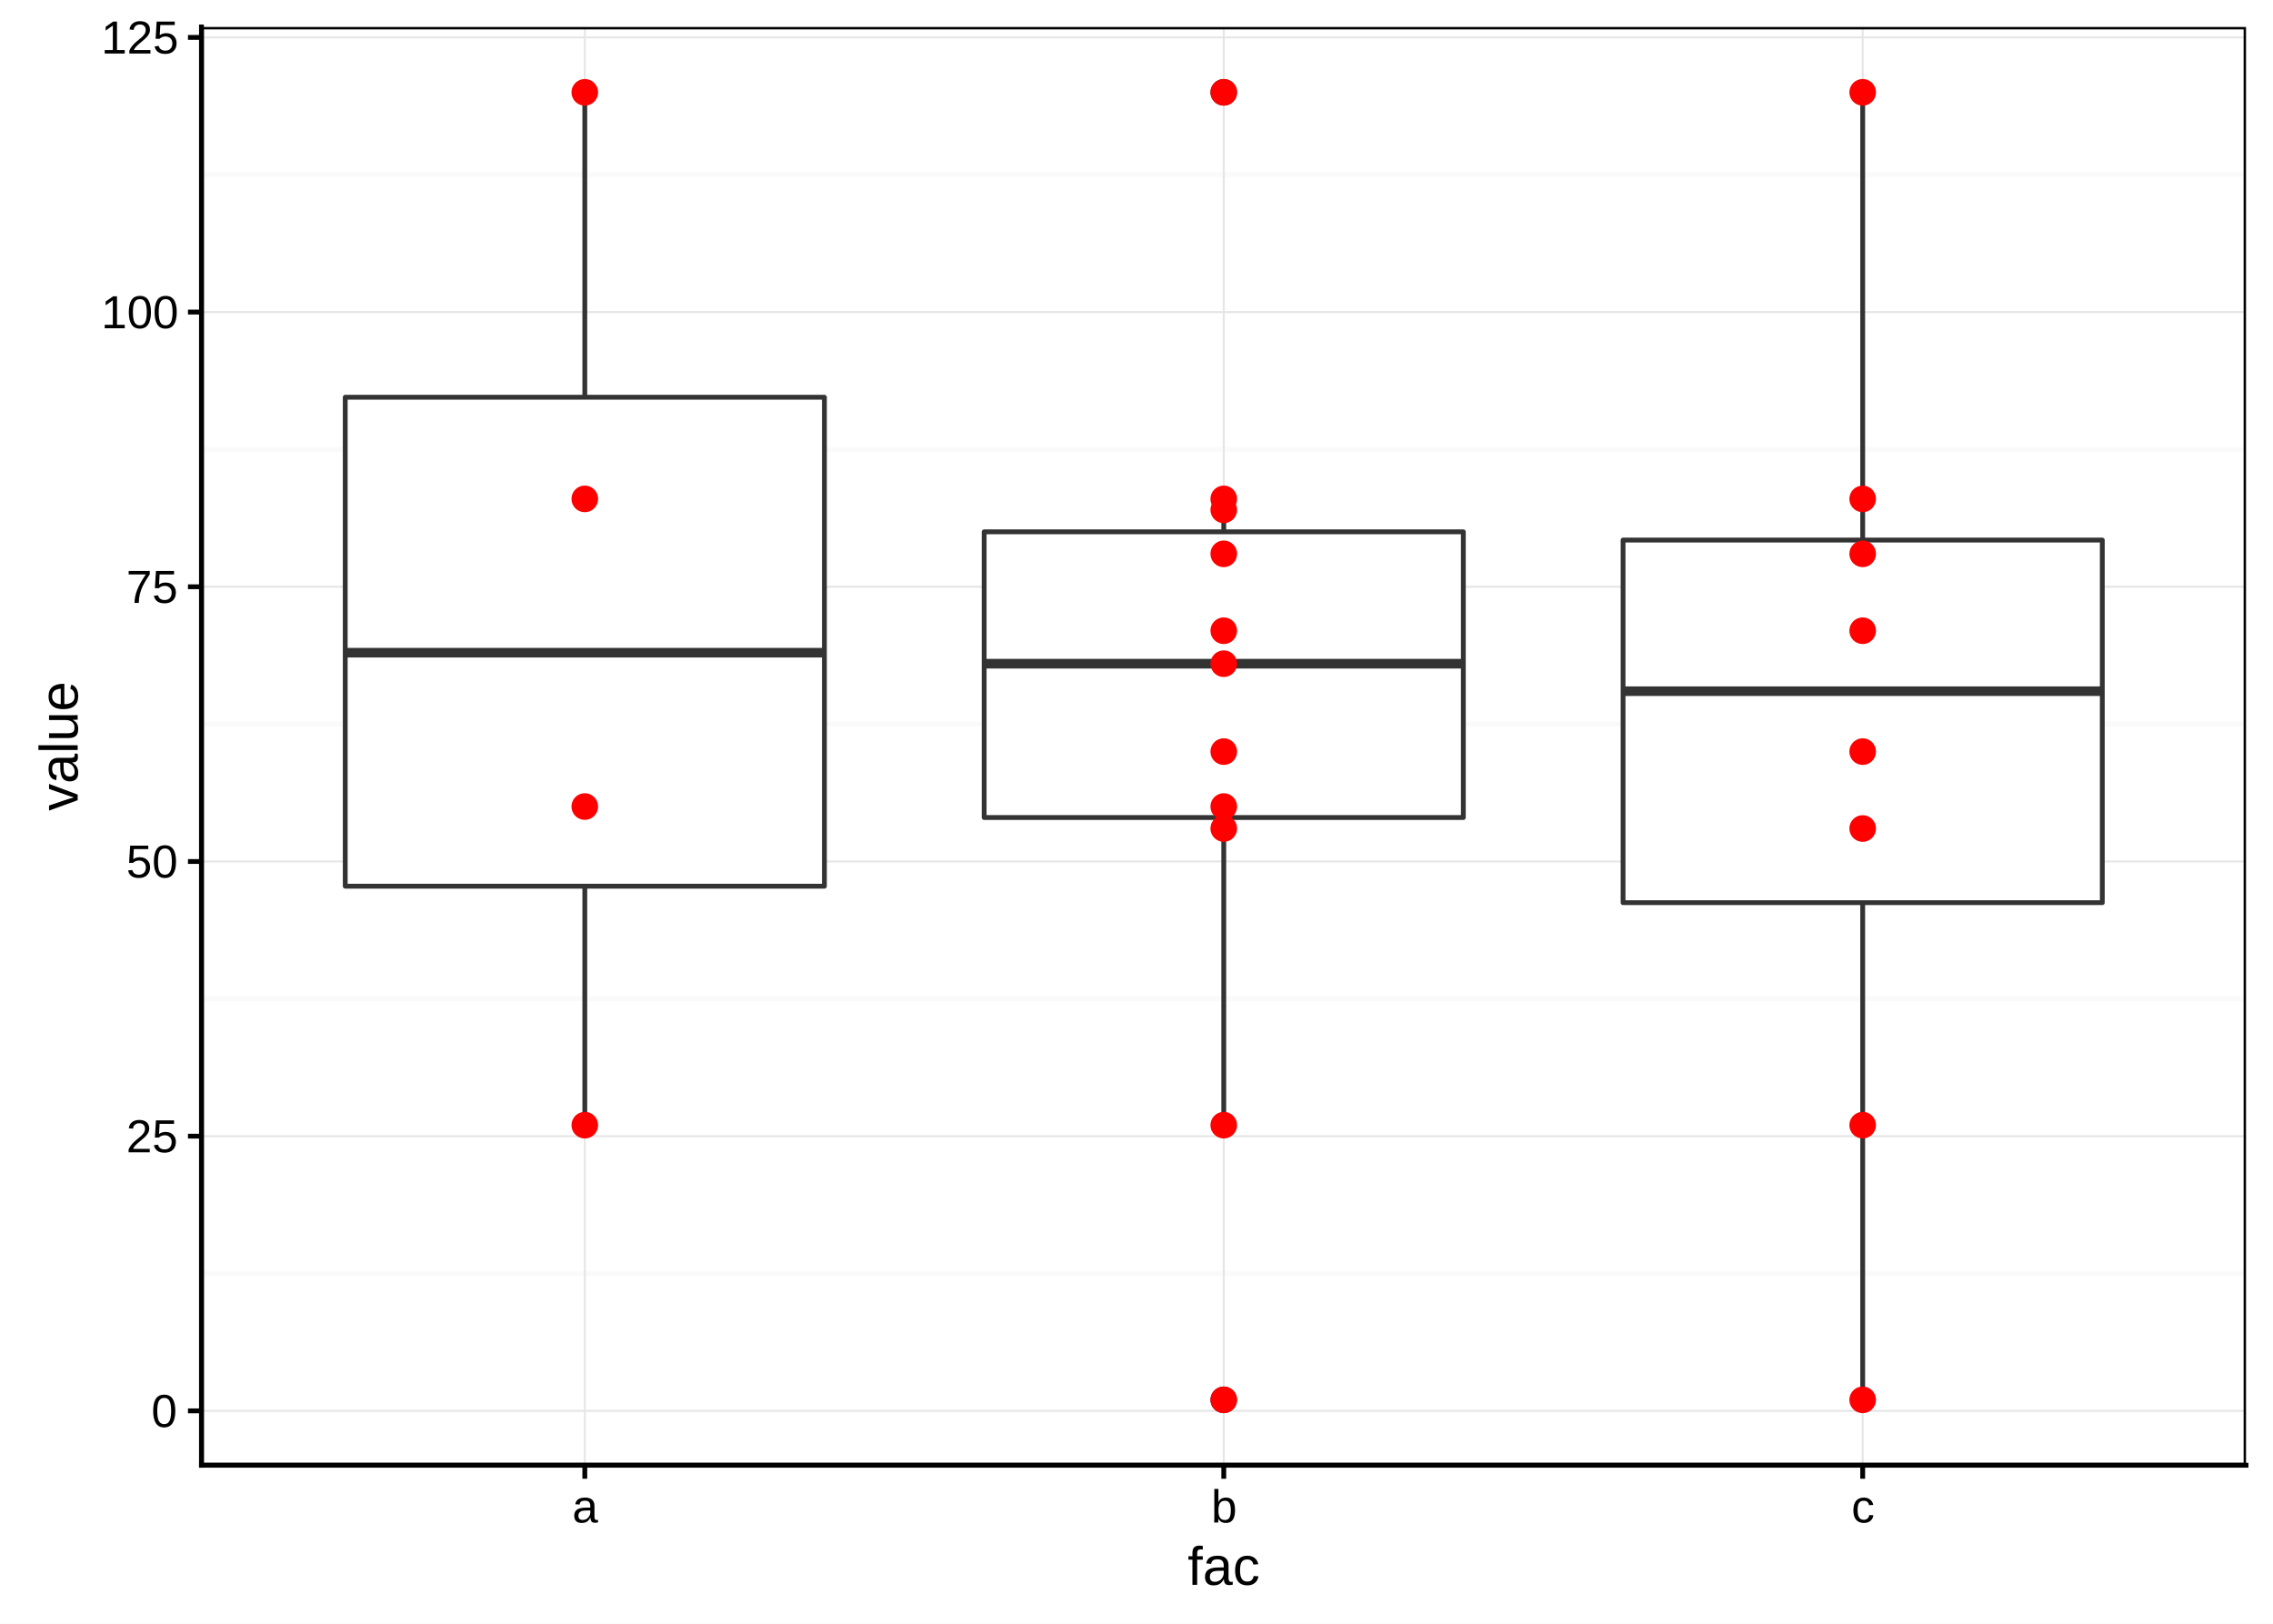
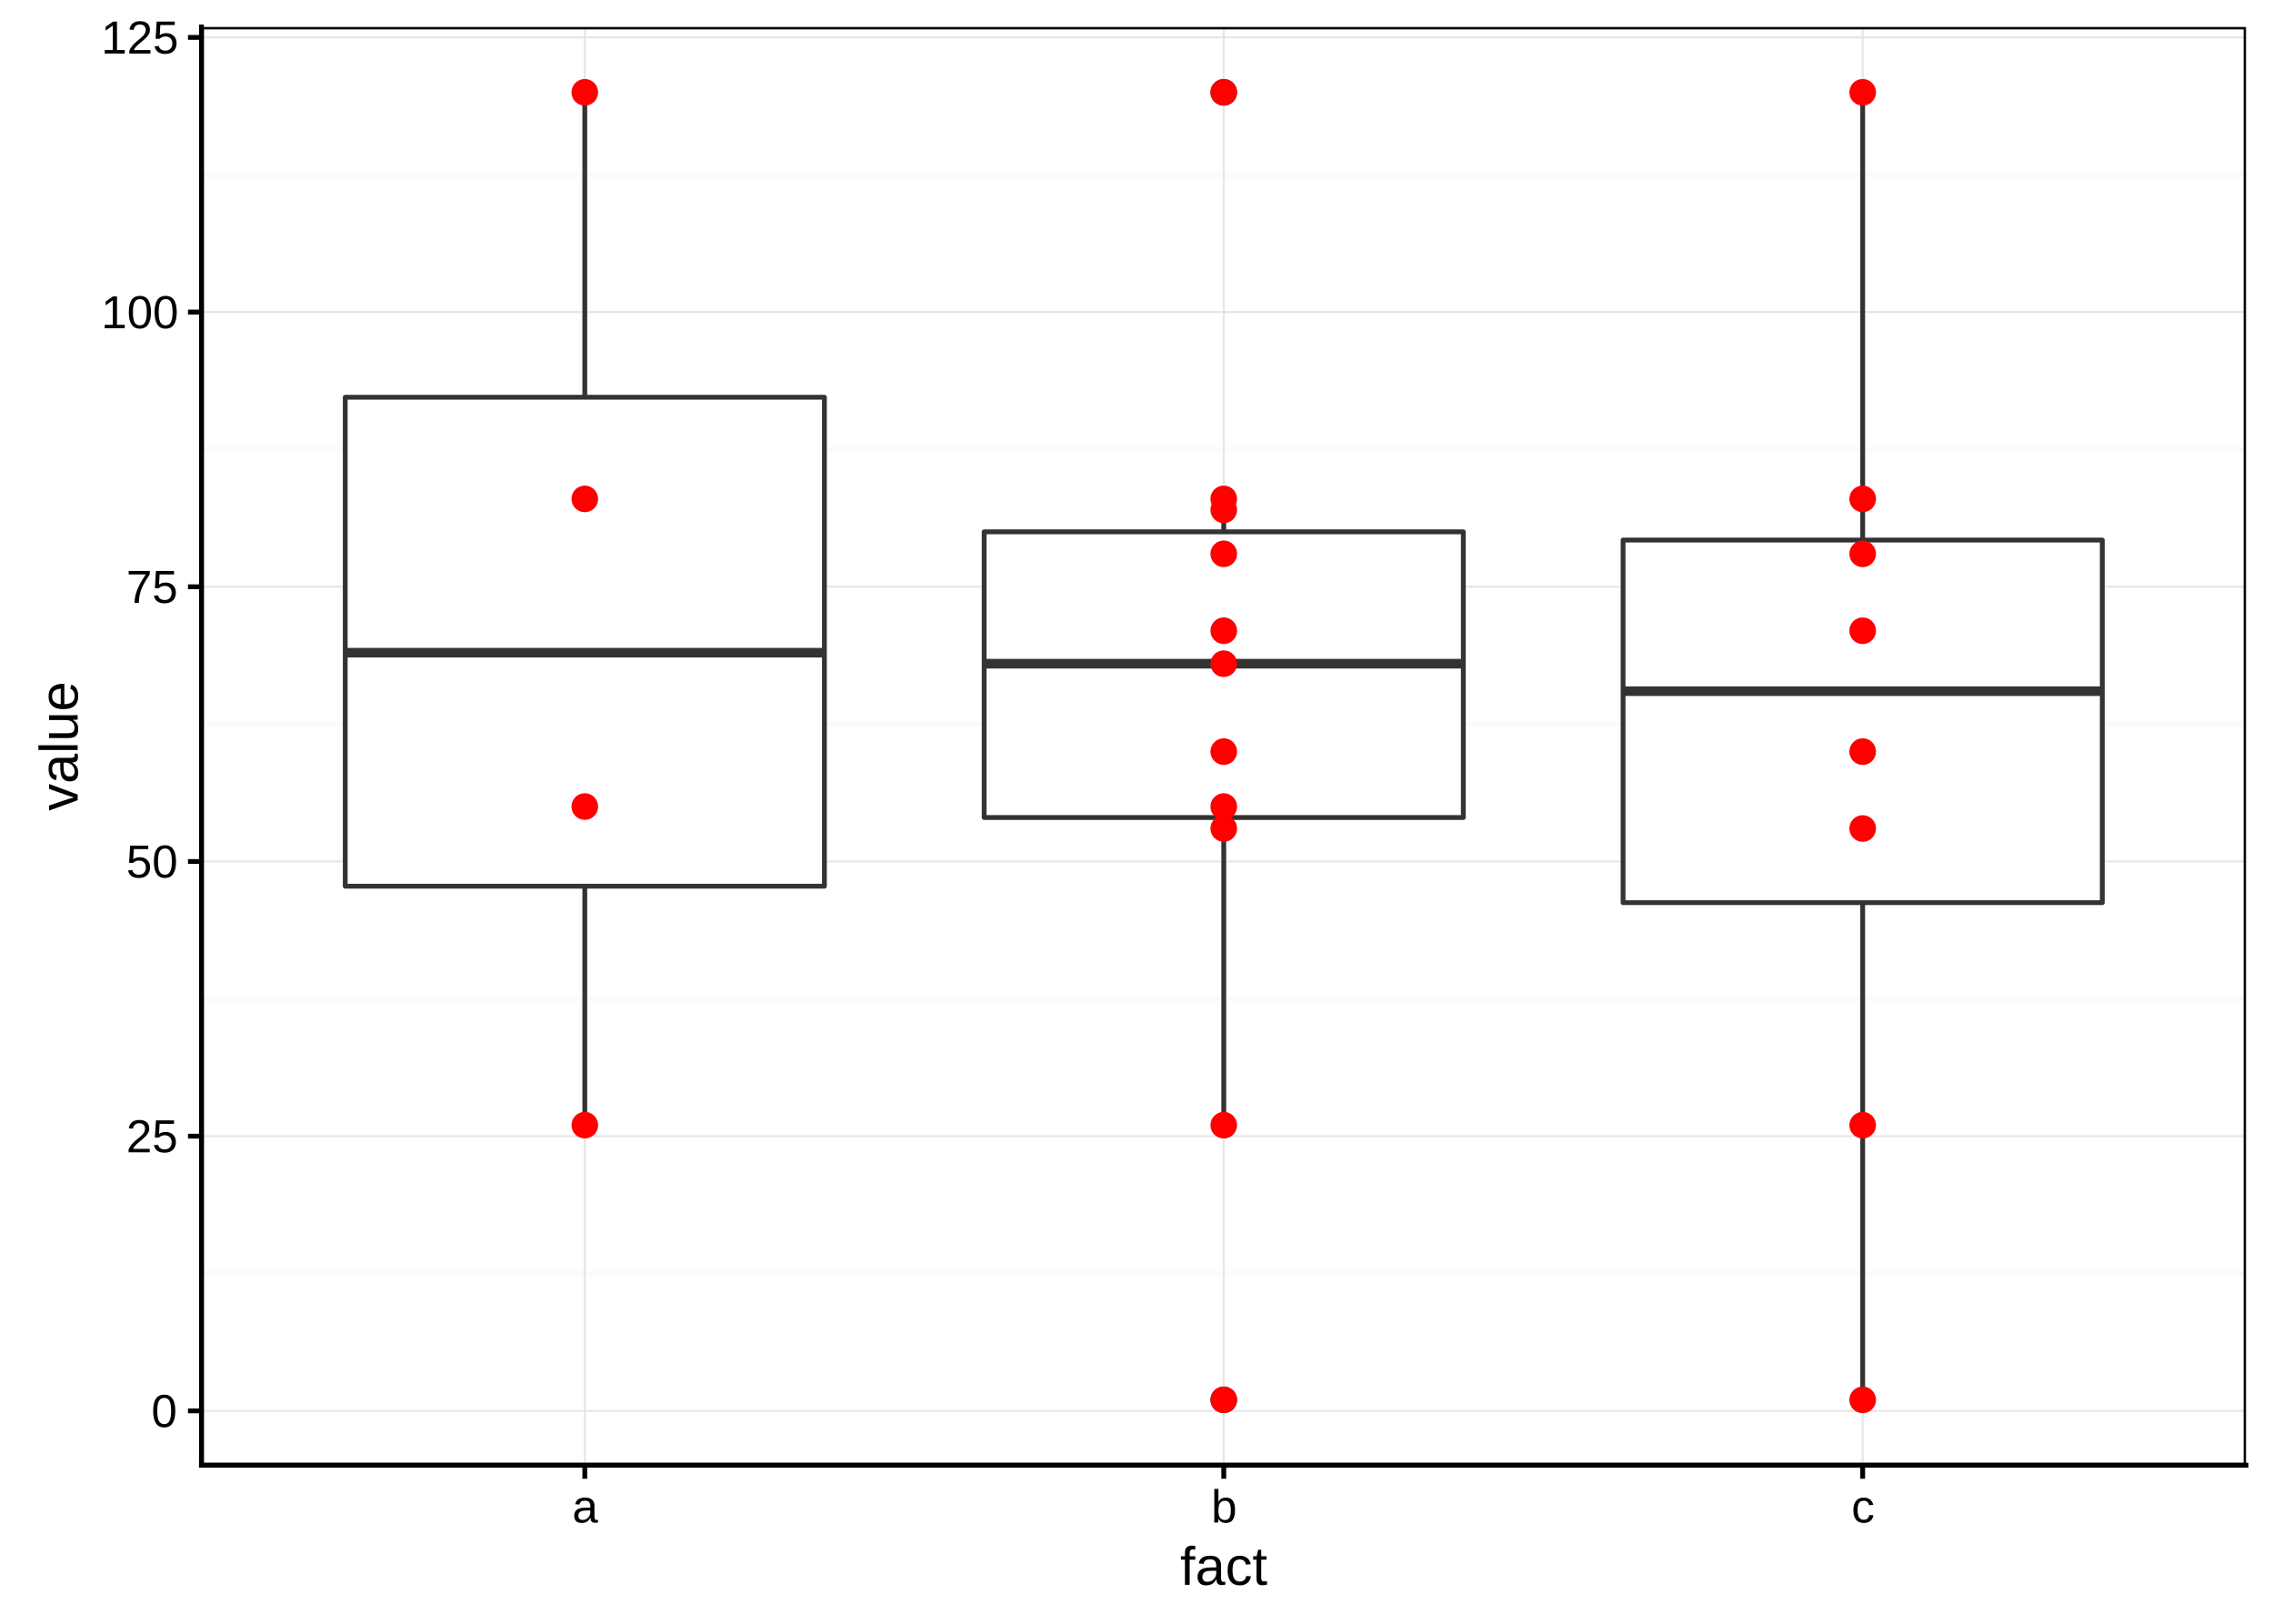
<svg xmlns="http://www.w3.org/2000/svg" viewBox="0 0 504.00 360.00">
  <defs>
    <style type="text/css">
    line, polyline, path, rect, circle {
      fill: none;
      stroke: #000000;
      stroke-linecap: round;
      stroke-linejoin: round;
      stroke-miterlimit: 10.00;
    }
  </style>
  </defs>
  <rect width="100%" height="100%" style="stroke: none; fill: #FFFFFF;" />
  <rect x="0.00" y="0.00" width="504.00" height="360.00" style="stroke-width: 0.00; stroke: none;" />
  <defs>
    <clipPath id="cpNDQuNjcwM3w0OTguMDIyfDMyNC44NTh8NS45Nzc1OA==">
      <rect x="44.67" y="5.98" width="453.35" height="318.88" />
    </clipPath>
  </defs>
  <rect x="44.67" y="5.98" width="453.35" height="318.88" style="stroke-width: 0.00; stroke: none; fill: #FFFFFF;" clip-path="url(#cpNDQuNjcwM3w0OTguMDIyfDMyNC44NTh8NS45Nzc1OA==)" />
  <polyline points="44.67,282.35 498.02,282.35 " style="stroke-width: 1.07; stroke: #FAFAFA; stroke-linecap: butt;" clip-path="url(#cpNDQuNjcwM3w0OTguMDIyfDMyNC44NTh8NS45Nzc1OA==)" />
  <polyline points="44.67,221.45 498.02,221.45 " style="stroke-width: 1.07; stroke: #FAFAFA; stroke-linecap: butt;" clip-path="url(#cpNDQuNjcwM3w0OTguMDIyfDMyNC44NTh8NS45Nzc1OA==)" />
  <polyline points="44.67,160.55 498.02,160.55 " style="stroke-width: 1.07; stroke: #FAFAFA; stroke-linecap: butt;" clip-path="url(#cpNDQuNjcwM3w0OTguMDIyfDMyNC44NTh8NS45Nzc1OA==)" />
  <polyline points="44.67,99.64 498.02,99.64 " style="stroke-width: 1.07; stroke: #FAFAFA; stroke-linecap: butt;" clip-path="url(#cpNDQuNjcwM3w0OTguMDIyfDMyNC44NTh8NS45Nzc1OA==)" />
  <polyline points="44.67,38.74 498.02,38.74 " style="stroke-width: 1.07; stroke: #FAFAFA; stroke-linecap: butt;" clip-path="url(#cpNDQuNjcwM3w0OTguMDIyfDMyNC44NTh8NS45Nzc1OA==)" />
  <polyline points="44.67,312.80 498.02,312.80 " style="stroke-width: 0.43; stroke: #E5E5E5; stroke-linecap: butt;" clip-path="url(#cpNDQuNjcwM3w0OTguMDIyfDMyNC44NTh8NS45Nzc1OA==)" />
  <polyline points="44.67,251.90 498.02,251.90 " style="stroke-width: 0.43; stroke: #E5E5E5; stroke-linecap: butt;" clip-path="url(#cpNDQuNjcwM3w0OTguMDIyfDMyNC44NTh8NS45Nzc1OA==)" />
  <polyline points="44.67,191.00 498.02,191.00 " style="stroke-width: 0.43; stroke: #E5E5E5; stroke-linecap: butt;" clip-path="url(#cpNDQuNjcwM3w0OTguMDIyfDMyNC44NTh8NS45Nzc1OA==)" />
  <polyline points="44.67,130.09 498.02,130.09 " style="stroke-width: 0.43; stroke: #E5E5E5; stroke-linecap: butt;" clip-path="url(#cpNDQuNjcwM3w0OTguMDIyfDMyNC44NTh8NS45Nzc1OA==)" />
  <polyline points="44.67,69.19 498.02,69.19 " style="stroke-width: 0.43; stroke: #E5E5E5; stroke-linecap: butt;" clip-path="url(#cpNDQuNjcwM3w0OTguMDIyfDMyNC44NTh8NS45Nzc1OA==)" />
  <polyline points="44.67,8.29 498.02,8.29 " style="stroke-width: 0.43; stroke: #E5E5E5; stroke-linecap: butt;" clip-path="url(#cpNDQuNjcwM3w0OTguMDIyfDMyNC44NTh8NS45Nzc1OA==)" />
  <polyline points="129.67,324.86 129.67,5.98 " style="stroke-width: 0.43; stroke: #E5E5E5; stroke-linecap: butt;" clip-path="url(#cpNDQuNjcwM3w0OTguMDIyfDMyNC44NTh8NS45Nzc1OA==)" />
  <polyline points="271.35,324.86 271.35,5.98 " style="stroke-width: 0.43; stroke: #E5E5E5; stroke-linecap: butt;" clip-path="url(#cpNDQuNjcwM3w0OTguMDIyfDMyNC44NTh8NS45Nzc1OA==)" />
  <polyline points="413.02,324.86 413.02,5.98 " style="stroke-width: 0.43; stroke: #E5E5E5; stroke-linecap: butt;" clip-path="url(#cpNDQuNjcwM3w0OTguMDIyfDMyNC44NTh8NS45Nzc1OA==)" />
  <line x1="129.67" y1="88.07" x2="129.67" y2="20.47" style="stroke-width: 1.07; stroke: #333333; stroke-linecap: butt;" clip-path="url(#cpNDQuNjcwM3w0OTguMDIyfDMyNC44NTh8NS45Nzc1OA==)" />
  <line x1="129.67" y1="196.48" x2="129.67" y2="249.46" style="stroke-width: 1.07; stroke: #333333; stroke-linecap: butt;" clip-path="url(#cpNDQuNjcwM3w0OTguMDIyfDMyNC44NTh8NS45Nzc1OA==)" />
  <polyline points="76.55,88.07 76.55,196.48 182.80,196.48 182.80,88.07 76.55,88.07 " style="stroke-width: 1.07; stroke: #333333; fill: #FFFFFF;" clip-path="url(#cpNDQuNjcwM3w0OTguMDIyfDMyNC44NTh8NS45Nzc1OA==)" />
  <line x1="76.55" y1="144.71" x2="182.80" y2="144.71" style="stroke-width: 2.13; stroke: #333333; stroke-linecap: butt;" clip-path="url(#cpNDQuNjcwM3w0OTguMDIyfDMyNC44NTh8NS45Nzc1OA==)" />
  <circle cx="271.35" cy="310.36" r="1.95pt" style="stroke-width: 0.71; stroke: #333333; fill: #333333;" clip-path="url(#cpNDQuNjcwM3w0OTguMDIyfDMyNC44NTh8NS45Nzc1OA==)" />
  <circle cx="271.35" cy="20.47" r="1.95pt" style="stroke-width: 0.71; stroke: #333333; fill: #333333;" clip-path="url(#cpNDQuNjcwM3w0OTguMDIyfDMyNC44NTh8NS45Nzc1OA==)" />
  <line x1="271.35" y1="117.91" x2="271.35" y2="110.61" style="stroke-width: 1.07; stroke: #333333; stroke-linecap: butt;" clip-path="url(#cpNDQuNjcwM3w0OTguMDIyfDMyNC44NTh8NS45Nzc1OA==)" />
  <line x1="271.35" y1="181.25" x2="271.35" y2="249.46" style="stroke-width: 1.07; stroke: #333333; stroke-linecap: butt;" clip-path="url(#cpNDQuNjcwM3w0OTguMDIyfDMyNC44NTh8NS45Nzc1OA==)" />
  <polyline points="218.22,117.91 218.22,181.25 324.47,181.25 324.47,117.91 218.22,117.91 " style="stroke-width: 1.07; stroke: #333333; fill: #FFFFFF;" clip-path="url(#cpNDQuNjcwM3w0OTguMDIyfDMyNC44NTh8NS45Nzc1OA==)" />
  <line x1="218.22" y1="147.15" x2="324.47" y2="147.15" style="stroke-width: 2.13; stroke: #333333; stroke-linecap: butt;" clip-path="url(#cpNDQuNjcwM3w0OTguMDIyfDMyNC44NTh8NS45Nzc1OA==)" />
  <line x1="413.02" y1="119.74" x2="413.02" y2="20.47" style="stroke-width: 1.07; stroke: #333333; stroke-linecap: butt;" clip-path="url(#cpNDQuNjcwM3w0OTguMDIyfDMyNC44NTh8NS45Nzc1OA==)" />
  <line x1="413.02" y1="200.13" x2="413.02" y2="310.36" style="stroke-width: 1.07; stroke: #333333; stroke-linecap: butt;" clip-path="url(#cpNDQuNjcwM3w0OTguMDIyfDMyNC44NTh8NS45Nzc1OA==)" />
  <polyline points="359.89,119.74 359.89,200.13 466.15,200.13 466.15,119.74 359.89,119.74 " style="stroke-width: 1.07; stroke: #333333; fill: #FFFFFF;" clip-path="url(#cpNDQuNjcwM3w0OTguMDIyfDMyNC44NTh8NS45Nzc1OA==)" />
  <line x1="359.89" y1="153.24" x2="466.15" y2="153.24" style="stroke-width: 2.13; stroke: #333333; stroke-linecap: butt;" clip-path="url(#cpNDQuNjcwM3w0OTguMDIyfDMyNC44NTh8NS45Nzc1OA==)" />
  <circle cx="129.67" cy="178.82" r="1.95pt" style="stroke-width: 0.71; stroke: #FF0000; fill: #FF0000;" clip-path="url(#cpNDQuNjcwM3w0OTguMDIyfDMyNC44NTh8NS45Nzc1OA==)" />
  <circle cx="129.67" cy="110.61" r="1.95pt" style="stroke-width: 0.71; stroke: #FF0000; fill: #FF0000;" clip-path="url(#cpNDQuNjcwM3w0OTguMDIyfDMyNC44NTh8NS45Nzc1OA==)" />
  <circle cx="129.67" cy="20.47" r="1.95pt" style="stroke-width: 0.71; stroke: #FF0000; fill: #FF0000;" clip-path="url(#cpNDQuNjcwM3w0OTguMDIyfDMyNC44NTh8NS45Nzc1OA==)" />
  <circle cx="129.67" cy="249.46" r="1.95pt" style="stroke-width: 0.71; stroke: #FF0000; fill: #FF0000;" clip-path="url(#cpNDQuNjcwM3w0OTguMDIyfDMyNC44NTh8NS45Nzc1OA==)" />
  <circle cx="271.35" cy="310.36" r="1.95pt" style="stroke-width: 0.71; stroke: #FF0000; fill: #FF0000;" clip-path="url(#cpNDQuNjcwM3w0OTguMDIyfDMyNC44NTh8NS45Nzc1OA==)" />
  <circle cx="271.35" cy="139.84" r="1.95pt" style="stroke-width: 0.71; stroke: #FF0000; fill: #FF0000;" clip-path="url(#cpNDQuNjcwM3w0OTguMDIyfDMyNC44NTh8NS45Nzc1OA==)" />
  <circle cx="271.35" cy="178.82" r="1.95pt" style="stroke-width: 0.71; stroke: #FF0000; fill: #FF0000;" clip-path="url(#cpNDQuNjcwM3w0OTguMDIyfDMyNC44NTh8NS45Nzc1OA==)" />
  <circle cx="271.35" cy="147.15" r="1.95pt" style="stroke-width: 0.71; stroke: #FF0000; fill: #FF0000;" clip-path="url(#cpNDQuNjcwM3w0OTguMDIyfDMyNC44NTh8NS45Nzc1OA==)" />
  <circle cx="271.35" cy="122.79" r="1.95pt" style="stroke-width: 0.71; stroke: #FF0000; fill: #FF0000;" clip-path="url(#cpNDQuNjcwM3w0OTguMDIyfDMyNC44NTh8NS45Nzc1OA==)" />
  <circle cx="271.35" cy="166.64" r="1.95pt" style="stroke-width: 0.71; stroke: #FF0000; fill: #FF0000;" clip-path="url(#cpNDQuNjcwM3w0OTguMDIyfDMyNC44NTh8NS45Nzc1OA==)" />
  <circle cx="271.35" cy="110.61" r="1.95pt" style="stroke-width: 0.71; stroke: #FF0000; fill: #FF0000;" clip-path="url(#cpNDQuNjcwM3w0OTguMDIyfDMyNC44NTh8NS45Nzc1OA==)" />
  <circle cx="271.35" cy="20.47" r="1.95pt" style="stroke-width: 0.71; stroke: #FF0000; fill: #FF0000;" clip-path="url(#cpNDQuNjcwM3w0OTguMDIyfDMyNC44NTh8NS45Nzc1OA==)" />
  <circle cx="271.35" cy="113.04" r="1.95pt" style="stroke-width: 0.71; stroke: #FF0000; fill: #FF0000;" clip-path="url(#cpNDQuNjcwM3w0OTguMDIyfDMyNC44NTh8NS45Nzc1OA==)" />
  <circle cx="271.35" cy="183.69" r="1.95pt" style="stroke-width: 0.71; stroke: #FF0000; fill: #FF0000;" clip-path="url(#cpNDQuNjcwM3w0OTguMDIyfDMyNC44NTh8NS45Nzc1OA==)" />
  <circle cx="271.35" cy="249.46" r="1.95pt" style="stroke-width: 0.71; stroke: #FF0000; fill: #FF0000;" clip-path="url(#cpNDQuNjcwM3w0OTguMDIyfDMyNC44NTh8NS45Nzc1OA==)" />
  <circle cx="413.02" cy="310.36" r="1.95pt" style="stroke-width: 0.71; stroke: #FF0000; fill: #FF0000;" clip-path="url(#cpNDQuNjcwM3w0OTguMDIyfDMyNC44NTh8NS45Nzc1OA==)" />
  <circle cx="413.02" cy="139.84" r="1.95pt" style="stroke-width: 0.71; stroke: #FF0000; fill: #FF0000;" clip-path="url(#cpNDQuNjcwM3w0OTguMDIyfDMyNC44NTh8NS45Nzc1OA==)" />
  <circle cx="413.02" cy="122.79" r="1.95pt" style="stroke-width: 0.71; stroke: #FF0000; fill: #FF0000;" clip-path="url(#cpNDQuNjcwM3w0OTguMDIyfDMyNC44NTh8NS45Nzc1OA==)" />
  <circle cx="413.02" cy="166.64" r="1.95pt" style="stroke-width: 0.71; stroke: #FF0000; fill: #FF0000;" clip-path="url(#cpNDQuNjcwM3w0OTguMDIyfDMyNC44NTh8NS45Nzc1OA==)" />
  <circle cx="413.02" cy="110.61" r="1.95pt" style="stroke-width: 0.71; stroke: #FF0000; fill: #FF0000;" clip-path="url(#cpNDQuNjcwM3w0OTguMDIyfDMyNC44NTh8NS45Nzc1OA==)" />
  <circle cx="413.02" cy="20.47" r="1.95pt" style="stroke-width: 0.71; stroke: #FF0000; fill: #FF0000;" clip-path="url(#cpNDQuNjcwM3w0OTguMDIyfDMyNC44NTh8NS45Nzc1OA==)" />
  <circle cx="413.02" cy="183.69" r="1.95pt" style="stroke-width: 0.71; stroke: #FF0000; fill: #FF0000;" clip-path="url(#cpNDQuNjcwM3w0OTguMDIyfDMyNC44NTh8NS45Nzc1OA==)" />
  <circle cx="413.02" cy="249.46" r="1.95pt" style="stroke-width: 0.71; stroke: #FF0000; fill: #FF0000;" clip-path="url(#cpNDQuNjcwM3w0OTguMDIyfDMyNC44NTh8NS45Nzc1OA==)" />
  <rect x="44.67" y="5.98" width="453.35" height="318.88" style="stroke-width: 1.07;" clip-path="url(#cpNDQuNjcwM3w0OTguMDIyfDMyNC44NTh8NS45Nzc1OA==)" />
  <defs>
    <clipPath id="cpMHw1MDR8MzYwfDA=">
      <rect x="0.00" y="0.00" width="504.00" height="360.00" />
    </clipPath>
  </defs>
  <polyline points="44.67,324.86 44.67,5.98 " style="stroke-width: 1.07; stroke-linecap: square;" clip-path="url(#cpMHw1MDR8MzYwfDA=)" />
  <g clip-path="url(#cpMHw1MDR8MzYwfDA=)">
    <text x="33.56" y="316.38" style="font-size: 10.28px; font-family: Arial;" textLength="5.56px" lengthAdjust="spacingAndGlyphs">0</text>
  </g>
  <g clip-path="url(#cpMHw1MDR8MzYwfDA=)">
    <text x="28.00" y="255.48" style="font-size: 10.28px; font-family: Arial;" textLength="11.12px" lengthAdjust="spacingAndGlyphs">25</text>
  </g>
  <g clip-path="url(#cpMHw1MDR8MzYwfDA=)">
    <text x="28.00" y="194.57" style="font-size: 10.28px; font-family: Arial;" textLength="11.12px" lengthAdjust="spacingAndGlyphs">50</text>
  </g>
  <g clip-path="url(#cpMHw1MDR8MzYwfDA=)">
    <text x="28.00" y="133.67" style="font-size: 10.28px; font-family: Arial;" textLength="11.12px" lengthAdjust="spacingAndGlyphs">75</text>
  </g>
  <g clip-path="url(#cpMHw1MDR8MzYwfDA=)">
    <text x="22.44" y="72.77" style="font-size: 10.28px; font-family: Arial;" textLength="16.68px" lengthAdjust="spacingAndGlyphs">100</text>
  </g>
  <g clip-path="url(#cpMHw1MDR8MzYwfDA=)">
    <text x="22.44" y="11.87" style="font-size: 10.28px; font-family: Arial;" textLength="16.68px" lengthAdjust="spacingAndGlyphs">125</text>
  </g>
  <polyline points="41.68,312.80 44.67,312.80 " style="stroke-width: 1.07; stroke-linecap: butt;" clip-path="url(#cpMHw1MDR8MzYwfDA=)" />
  <polyline points="41.68,251.90 44.67,251.90 " style="stroke-width: 1.07; stroke-linecap: butt;" clip-path="url(#cpMHw1MDR8MzYwfDA=)" />
  <polyline points="41.68,191.00 44.67,191.00 " style="stroke-width: 1.07; stroke-linecap: butt;" clip-path="url(#cpMHw1MDR8MzYwfDA=)" />
  <polyline points="41.68,130.09 44.67,130.09 " style="stroke-width: 1.07; stroke-linecap: butt;" clip-path="url(#cpMHw1MDR8MzYwfDA=)" />
  <polyline points="41.68,69.19 44.67,69.19 " style="stroke-width: 1.07; stroke-linecap: butt;" clip-path="url(#cpMHw1MDR8MzYwfDA=)" />
  <polyline points="41.68,8.29 44.67,8.29 " style="stroke-width: 1.07; stroke-linecap: butt;" clip-path="url(#cpMHw1MDR8MzYwfDA=)" />
  <polyline points="44.67,324.86 498.02,324.86 " style="stroke-width: 1.07; stroke-linecap: square;" clip-path="url(#cpMHw1MDR8MzYwfDA=)" />
  <polyline points="129.67,327.85 129.67,324.86 " style="stroke-width: 1.07; stroke-linecap: butt;" clip-path="url(#cpMHw1MDR8MzYwfDA=)" />
  <polyline points="271.35,327.85 271.35,324.86 " style="stroke-width: 1.07; stroke-linecap: butt;" clip-path="url(#cpMHw1MDR8MzYwfDA=)" />
  <polyline points="413.02,327.85 413.02,324.86 " style="stroke-width: 1.07; stroke-linecap: butt;" clip-path="url(#cpMHw1MDR8MzYwfDA=)" />
  <g clip-path="url(#cpMHw1MDR8MzYwfDA=)">
    <text x="126.89" y="337.56" style="font-size: 10.28px; font-family: Arial;" textLength="5.56px" lengthAdjust="spacingAndGlyphs">a</text>
  </g>
  <g clip-path="url(#cpMHw1MDR8MzYwfDA=)">
    <text x="268.57" y="337.56" style="font-size: 10.28px; font-family: Arial;" textLength="5.56px" lengthAdjust="spacingAndGlyphs">b</text>
  </g>
  <g clip-path="url(#cpMHw1MDR8MzYwfDA=)">
    <text x="410.52" y="337.56" style="font-size: 10.28px; font-family: Arial;" textLength="5.00px" lengthAdjust="spacingAndGlyphs">c</text>
  </g>
  <g clip-path="url(#cpMHw1MDR8MzYwfDA=)">
-     <text x="263.34" y="351.37" style="font-size: 12.00px; font-family: Arial;" textLength="16.01px" lengthAdjust="spacingAndGlyphs">fac</text>
+     <text x="261.68" y="351.37" style="font-size: 12.00px; font-family: Arial;" textLength="19.34px" lengthAdjust="spacingAndGlyphs">fact</text>
  </g>
  <g clip-path="url(#cpMHw1MDR8MzYwfDA=)">
    <text transform="translate(17.22,179.76) rotate(-90)" style="font-size: 12.00px; font-family: Arial;" textLength="28.69px" lengthAdjust="spacingAndGlyphs">value</text>
  </g>
</svg>
